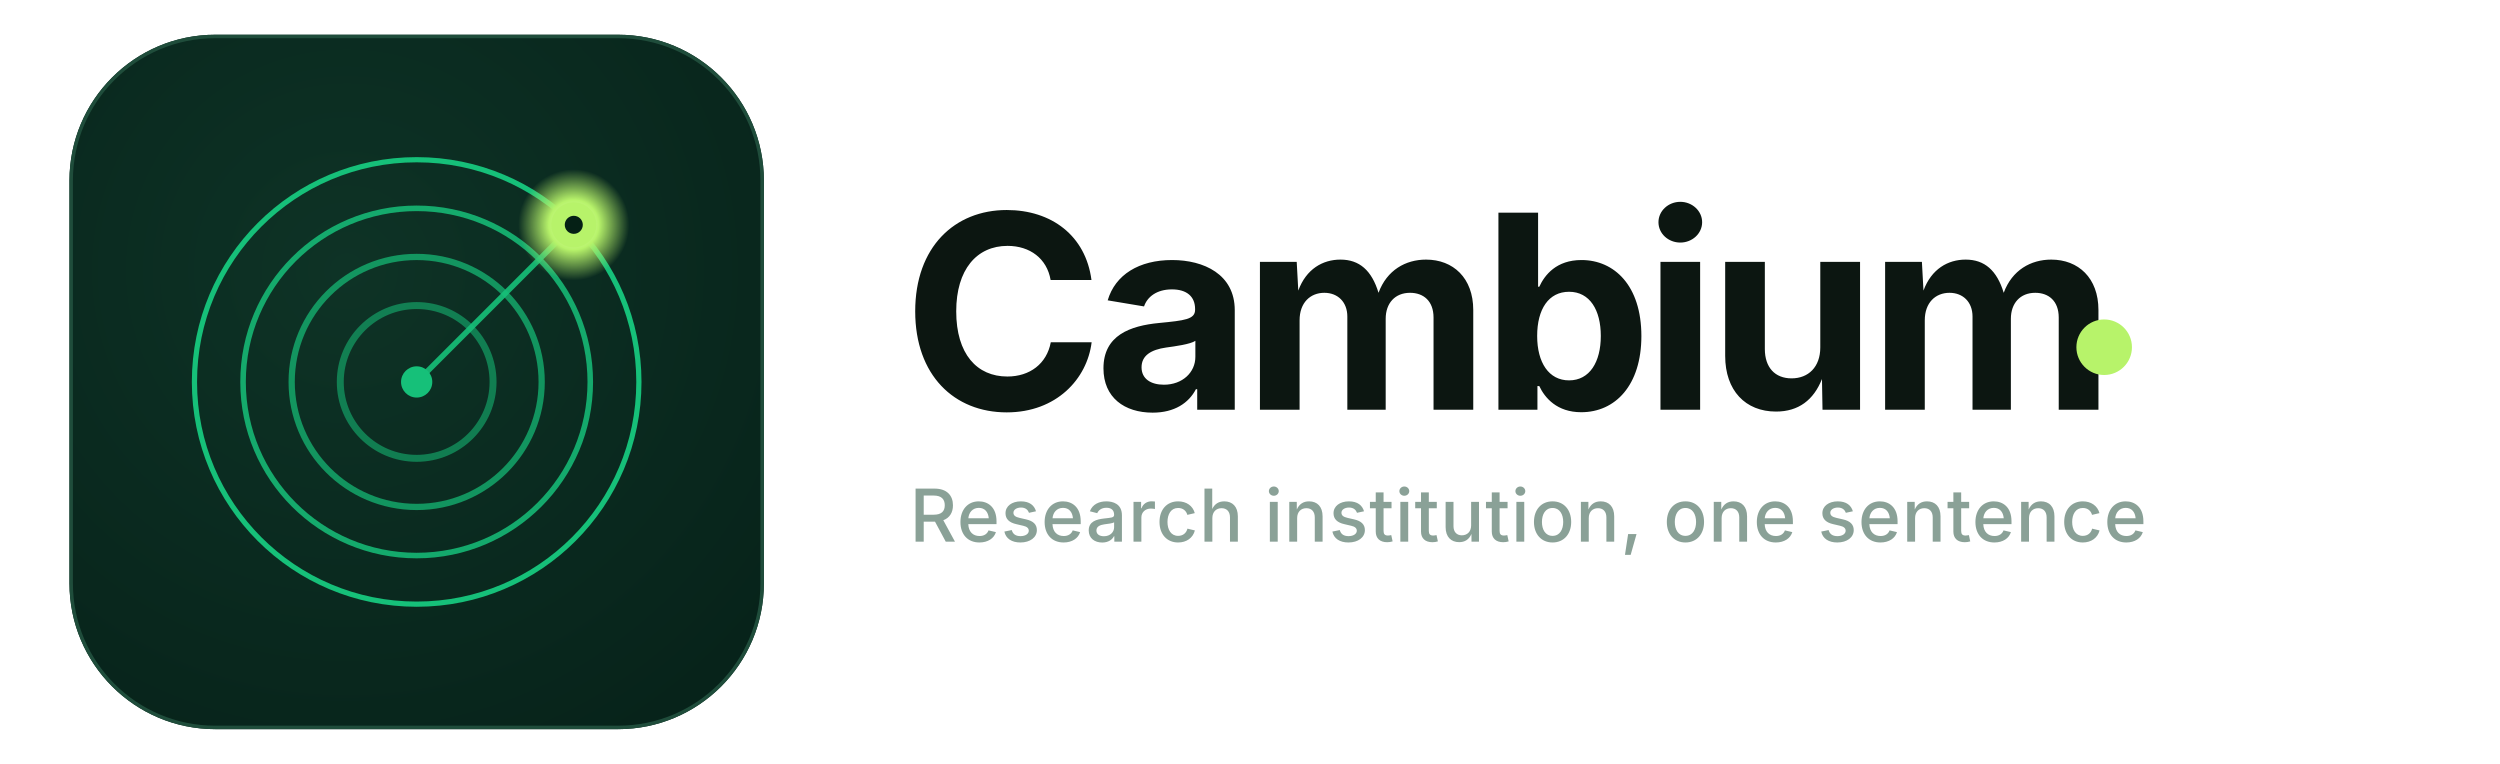
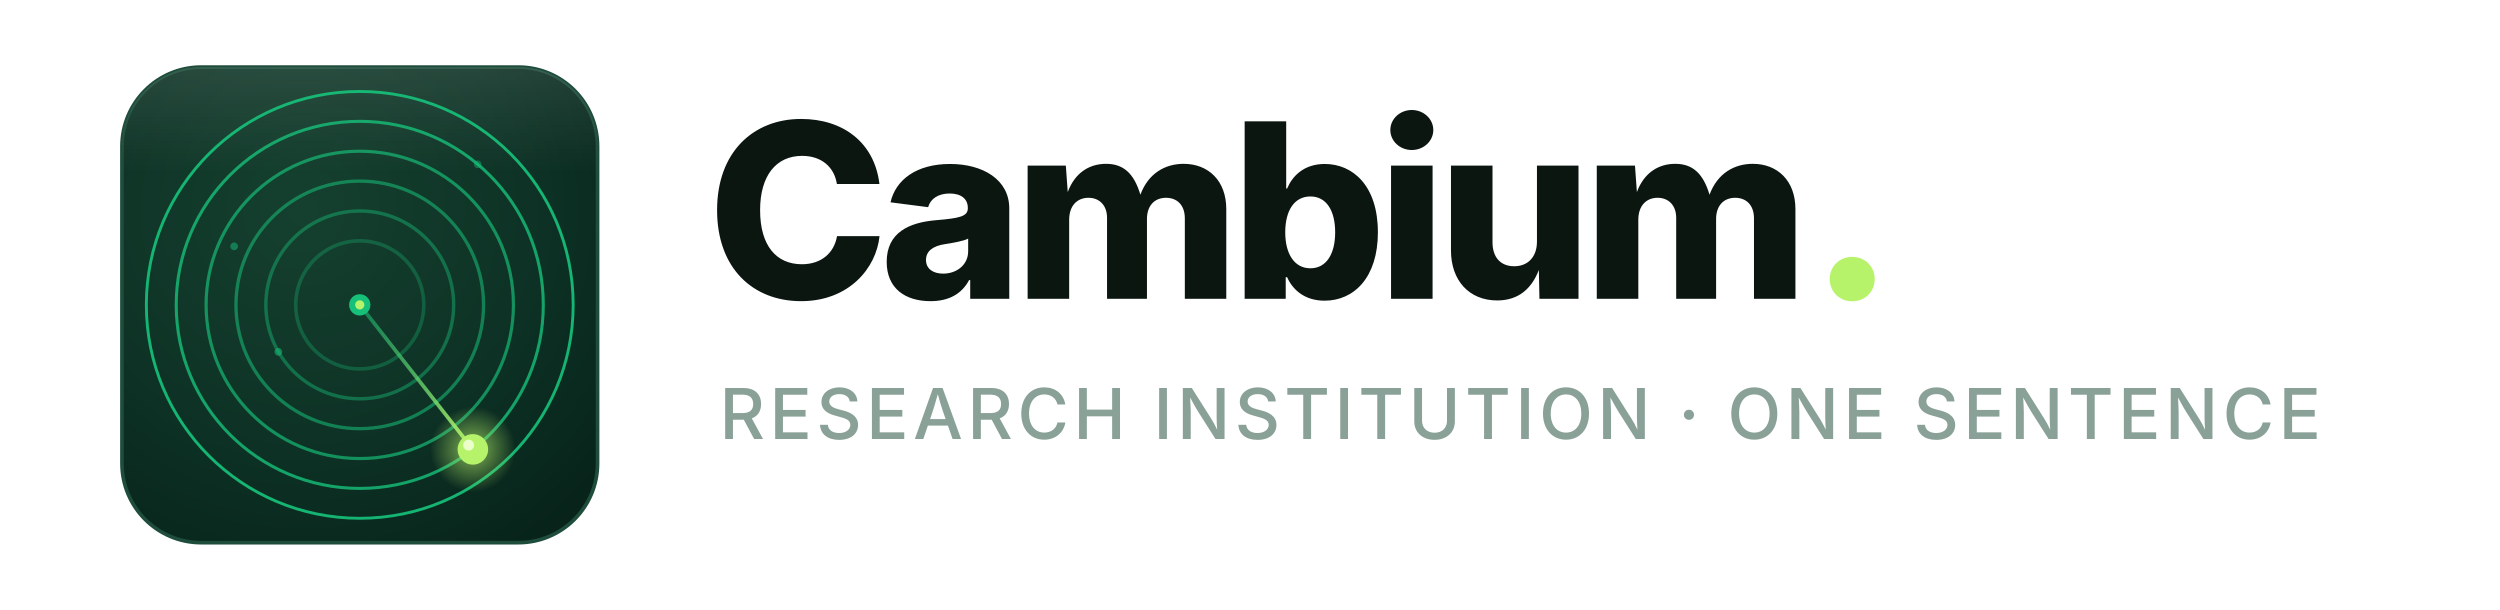
- <svg xmlns="http://www.w3.org/2000/svg" viewBox="0 0 720 220" width="720" height="220" role="img" aria-label="Cambium logo" font-family="Inter,-apple-system,BlinkMacSystemFont,'Segoe UI',Helvetica,Arial,sans-serif">
+ <svg xmlns="http://www.w3.org/2000/svg" viewBox="0 0 820 200">
  <defs>
-     <radialGradient id="lm-bg" cx="40%" cy="34%" r="78%">
-       <stop offset="0%" stop-color="#0E3326" />
+     <radialGradient id="tile" cx="38%" cy="30%" r="85%">
+       <stop offset="0%" stop-color="#15402F" />
+       <stop offset="55%" stop-color="#0E3326" />
      <stop offset="100%" stop-color="#07231A" />
    </radialGradient>
-     <radialGradient id="lm-node" cx="50%" cy="50%" r="50%">
-       <stop offset="0%" stop-color="#EAFFC9" />
-       <stop offset="45%" stop-color="#B7F36A" />
+     <radialGradient id="glow" cx="50%" cy="50%" r="50%">
+       <stop offset="0%" stop-color="#B7F36A" stop-opacity="0.95" />
+       <stop offset="35%" stop-color="#B7F36A" stop-opacity="0.45" />
      <stop offset="100%" stop-color="#B7F36A" stop-opacity="0" />
    </radialGradient>
+     <linearGradient id="spoke" x1="0" y1="0" x2="1" y2="0">
+       <stop offset="0%" stop-color="#16C079" stop-opacity="0.5" />
+       <stop offset="100%" stop-color="#B7F36A" stop-opacity="0.95" />
+     </linearGradient>
+     <linearGradient id="sheen" x1="0" y1="0" x2="0" y2="1">
+       <stop offset="0%" stop-color="#FFFFFF" stop-opacity="0.10" />
+       <stop offset="22%" stop-color="#FFFFFF" stop-opacity="0" />
+     </linearGradient>
  </defs>
-   <g transform="translate(20,10)">
-     <rect x="0" y="0" width="200" height="200" rx="42" fill="url(#lm-bg)" />
-     <rect x="0.5" y="0.5" width="199" height="199" rx="41.5" fill="none" stroke="#1F4D3B" stroke-width="1" />
-     <g fill="none" stroke="#16C079" stroke-linecap="round">
-       <circle cx="100" cy="100" r="22" stroke-width="2" opacity="0.55" />
-       <circle cx="100" cy="100" r="36" stroke-width="1.8" opacity="0.7" />
-       <circle cx="100" cy="100" r="50" stroke-width="1.6" opacity="0.85" />
-       <circle cx="100" cy="100" r="64" stroke-width="1.5" />
-     </g>
-     <line x1="100" y1="100" x2="145.25" y2="54.75" stroke="#16C079" stroke-width="1.6" stroke-linecap="round" opacity="0.9" />
-     <circle cx="100" cy="100" r="4.5" fill="#16C079" />
-     <circle cx="145.25" cy="54.75" r="16" fill="url(#lm-node)" />
-     <circle cx="145.25" cy="54.75" r="6.5" fill="#B7F36A" />
-     <circle cx="145.25" cy="54.75" r="2.6" fill="#052015" />
+   <g>
+     <rect x="40" y="22.0" width="156" height="156" rx="26" fill="url(#tile)" stroke="#1F4D3B" stroke-width="1.2" />
+     <rect x="40" y="22.0" width="156" height="156" rx="26" fill="url(#sheen)" />
+     <circle cx="118" cy="100.0" r="21.00" fill="none" stroke="#16C079" stroke-width="1.18" opacity="0.30" />
+     <circle cx="118" cy="100.0" r="30.80" fill="none" stroke="#16C079" stroke-width="1.13" opacity="0.42" />
+     <circle cx="118" cy="100.0" r="40.60" fill="none" stroke="#16C079" stroke-width="1.09" opacity="0.55" />
+     <circle cx="118" cy="100.0" r="50.40" fill="none" stroke="#16C079" stroke-width="1.04" opacity="0.67" />
+     <circle cx="118" cy="100.0" r="60.20" fill="none" stroke="#16C079" stroke-width="1.00" opacity="0.80" />
+     <circle cx="118" cy="100.0" r="70.00" fill="none" stroke="#16C079" stroke-width="0.95" opacity="0.92" />
+     <circle cx="76.8" cy="80.8" r="1.26" fill="#16C079" opacity="0.5" />
+     <circle cx="156.7" cy="53.9" r="1.26" fill="#16C079" opacity="0.42" />
+     <circle cx="91.3" cy="115.4" r="1.26" fill="#16C079" opacity="0.55" />
+     <line x1="118" y1="100.0" x2="155.1" y2="147.4" stroke="url(#spoke)" stroke-width="1.23" stroke-linecap="round" />
+     <circle cx="155.1" cy="147.4" r="14.0" fill="url(#glow)" />
+     <circle cx="155.1" cy="147.4" r="5.0" fill="#B7F36A" />
+     <circle cx="153.7" cy="146.0" r="1.8" fill="#EAFFC9" />
+     <circle cx="118" cy="100.0" r="3.5" fill="#16C079" />
+     <circle cx="118" cy="100.0" r="1.5" fill="#B7F36A" />
  </g>
-   <g transform="translate(260,0)">
-     <text x="0" y="118" fill="#0C1611" font-size="78" font-weight="700" letter-spacing="-2.5">Cambium</text>
-     <circle cx="346" cy="100" r="8" fill="#B7F36A" />
-     <text x="2" y="156" fill="#8AA197" font-size="21" font-weight="500" letter-spacing="0.3">Research institution, one sentence</text>
-   </g>
+   <text x="232" y="98.0" font-family="Inter, 'DejaVu Sans', sans-serif" font-weight="800" font-size="80" letter-spacing="-3" fill="#0C1611">Cambium<tspan fill="#B7F36A">.</tspan>
+   </text>
+   <text x="236" y="144.0" font-family="Inter, 'DejaVu Sans', sans-serif" font-weight="500" font-size="23" letter-spacing="1.5" fill="#8AA197">RESEARCH INSTITUTION · ONE SENTENCE</text>
</svg>
